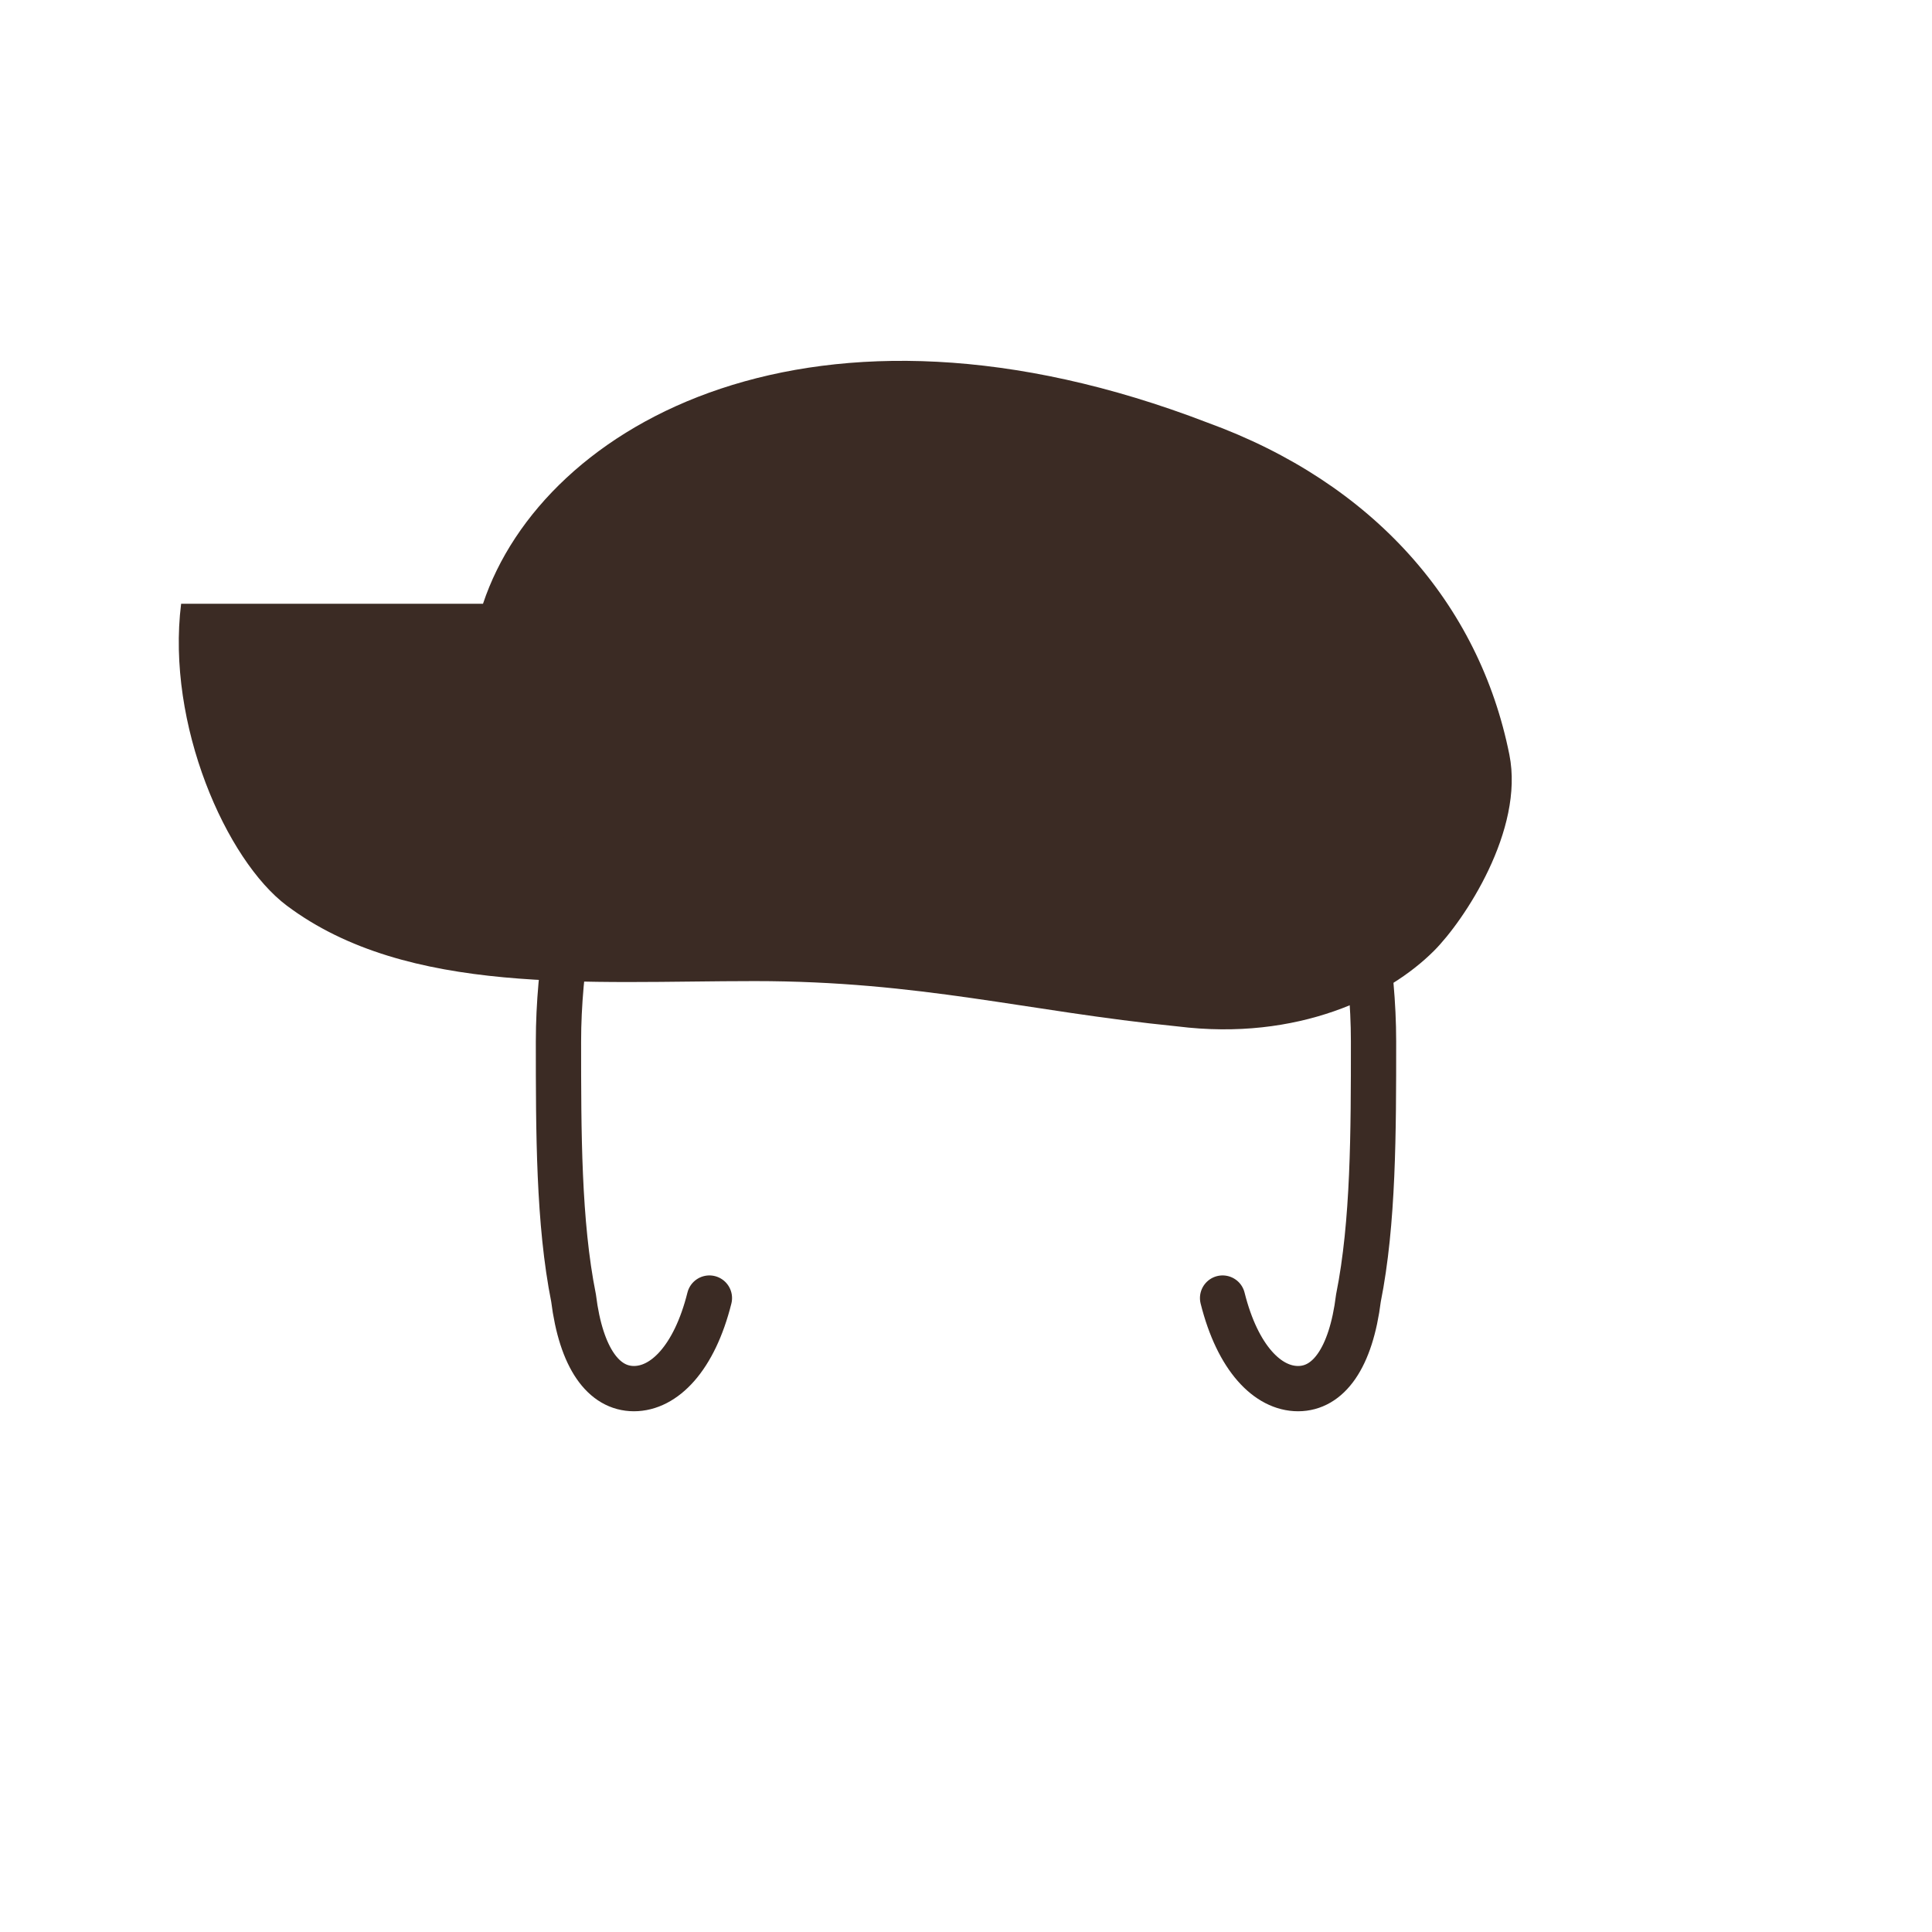
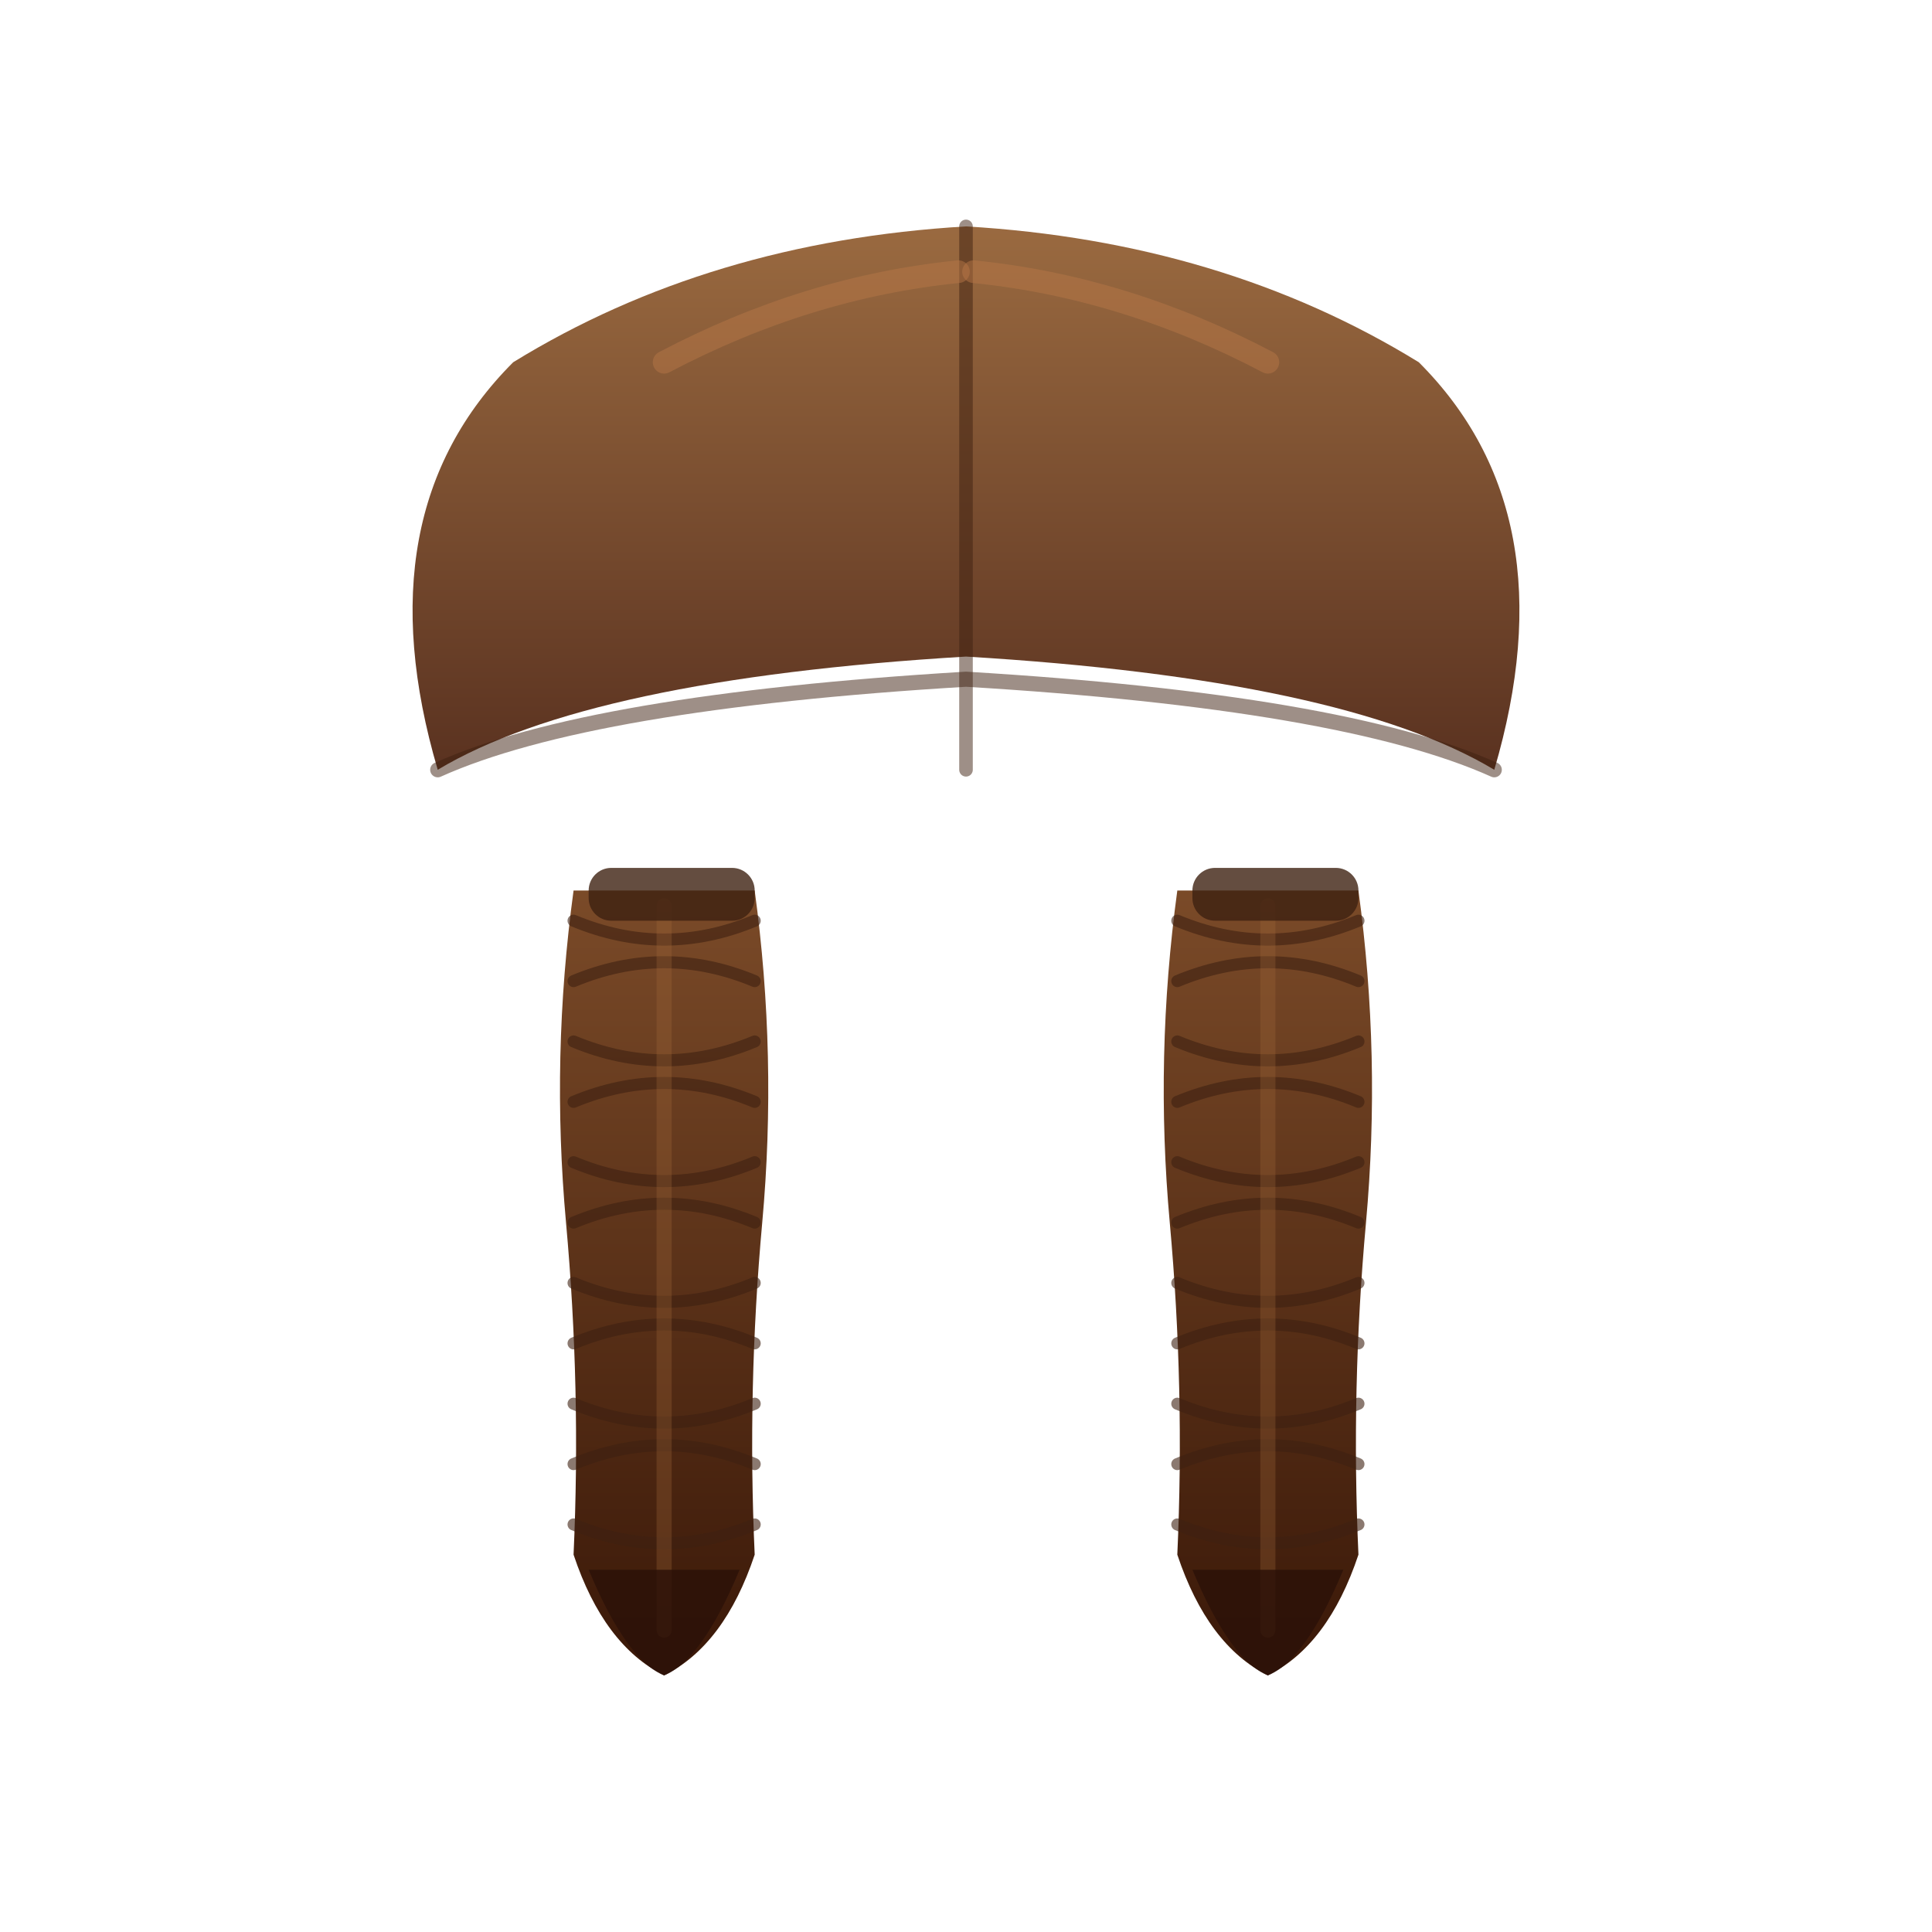
<svg xmlns="http://www.w3.org/2000/svg" width="256" height="256" viewBox="0 0 256 256">
-   <path d="M64 80c8-24 44-44 96-24 22 8 36 24 40 44 2 10-6 22-10 26-6 6-18 12-34 10-20-2-34-6-56-6s-46 2-62-10c-8-6-16-24-14-40z" fill="#3b2b24" />
-   <path d="M78 110c-2 8-4 18-4 28 0 12 0 24 2 34 1 8 4 12 8 12s8-4 10-12" stroke="#3b2b24" stroke-width="6" fill="none" stroke-linecap="round" />
-   <path d="M178 110c2 8 4 18 4 28 0 12 0 24-2 34-1 8-4 12-8 12s-8-4-10-12" stroke="#3b2b24" stroke-width="6" fill="none" stroke-linecap="round" />
+   <defs>
+     <linearGradient id="brd_capGrad" x1="0%" y1="0%" x2="0%" y2="100%">
+       <stop offset="0%" stop-color="#9A6A40" />
+       <stop offset="100%" stop-color="#5A3220" />
+     </linearGradient>
+     <linearGradient id="brd_braidGrad" x1="0%" y1="0%" x2="0%" y2="100%">
+       <stop offset="0%" stop-color="#7A4A28" />
+       <stop offset="100%" stop-color="#3A1808" />
+     </linearGradient>
+   </defs>
+   <path d="     M 76,118     Q 73,140  75,162     Q 77,184  76,206     Q 80,218  88,222     Q 96,218  100,206     Q 99,184  101,162     Q 103,140  100,118     Z" fill="url(#brd_braidGrad)" />
+   <g fill="none" stroke="#3D2010" stroke-width="1.6" stroke-linecap="round" opacity="0.60">
+     <path d="M 76,122 Q 88,127 100,122" />
+     <path d="M 76,130 Q 88,125 100,130" />
+     <path d="M 76,138 Q 88,143 100,138" />
+     <path d="M 76,146 Q 88,141 100,146" />
+     <path d="M 76,154 Q 88,159 100,154" />
+     <path d="M 76,162 Q 88,157 100,162" />
+     <path d="M 76,170 Q 88,175 100,170" />
+     <path d="M 76,178 Q 88,173 100,178" />
+     <path d="M 76,186 Q 88,191 100,186" />
+     <path d="M 76,194 Q 88,189 100,194" />
+     <path d="M 76,202 Q 88,207 100,202" />
+   </g>
+   <path d="M 88,120 L 88,216" fill="none" stroke="#A06838" stroke-width="2" stroke-linecap="round" opacity="0.30" />
+   <path d="M 78,208 Q 83,220 88,222 Q 93,220 98,208" fill="#2A1008" opacity="0.8" />
+   <rect x="78" y="115" width="22" height="7" rx="3" fill="#3D2010" opacity="0.80" />
+   <path d="     M 156,118     Q 153,140  155,162     Q 157,184  156,206     Q 160,218  168,222     Q 176,218  180,206     Q 179,184  181,162     Q 183,140  180,118     Z" fill="url(#brd_braidGrad)" />
+   <g fill="none" stroke="#3D2010" stroke-width="1.6" stroke-linecap="round" opacity="0.60">
+     <path d="M 156,122 Q 168,127 180,122" />
+     <path d="M 156,130 Q 168,125 180,130" />
+     <path d="M 156,138 Q 168,143 180,138" />
+     <path d="M 156,146 Q 168,141 180,146" />
+     <path d="M 156,154 Q 168,159 180,154" />
+     <path d="M 156,162 Q 168,157 180,162" />
+     <path d="M 156,170 Q 168,175 180,170" />
+     <path d="M 156,178 Q 168,173 180,178" />
+     <path d="M 156,186 Q 168,191 180,186" />
+     <path d="M 156,194 Q 168,189 180,194" />
+     <path d="M 156,202 Q 168,207 180,202" />
+   </g>
+   <path d="M 168,120 L 168,216" fill="none" stroke="#A06838" stroke-width="2" stroke-linecap="round" opacity="0.30" />
+   <path d="M 158,208 Q 163,220 168,222 Q 173,220 178,208" fill="#2A1008" opacity="0.8" />
+   <rect x="158" y="115" width="22" height="7" rx="3" fill="#3D2010" opacity="0.80" />
+   <path d="     M 58,102     Q 48,68  68,48     Q 94,32  128,30     Q 162,32  188,48     Q 208,68  198,102     Q 178,90  128,87     Q 78,90   58,102     Z" fill="url(#brd_capGrad)" />
+   <path d="M 128,30 L 128,102" fill="none" stroke="#3D2010" stroke-width="1.8" stroke-linecap="round" opacity="0.50" />
+   <path d="M 88,48  Q 107,38 127,36" fill="none" stroke="#B87848" stroke-width="3" stroke-linecap="round" opacity="0.48" />
+   <path d="M 168,48 Q 149,38 129,36" fill="none" stroke="#B87848" stroke-width="3" stroke-linecap="round" opacity="0.48" />
+   <path d="M 58,102 Q 78,93 128,90 Q 178,93 198,102" fill="none" stroke="#3D2010" stroke-width="2" stroke-linecap="round" opacity="0.50" />
</svg>
